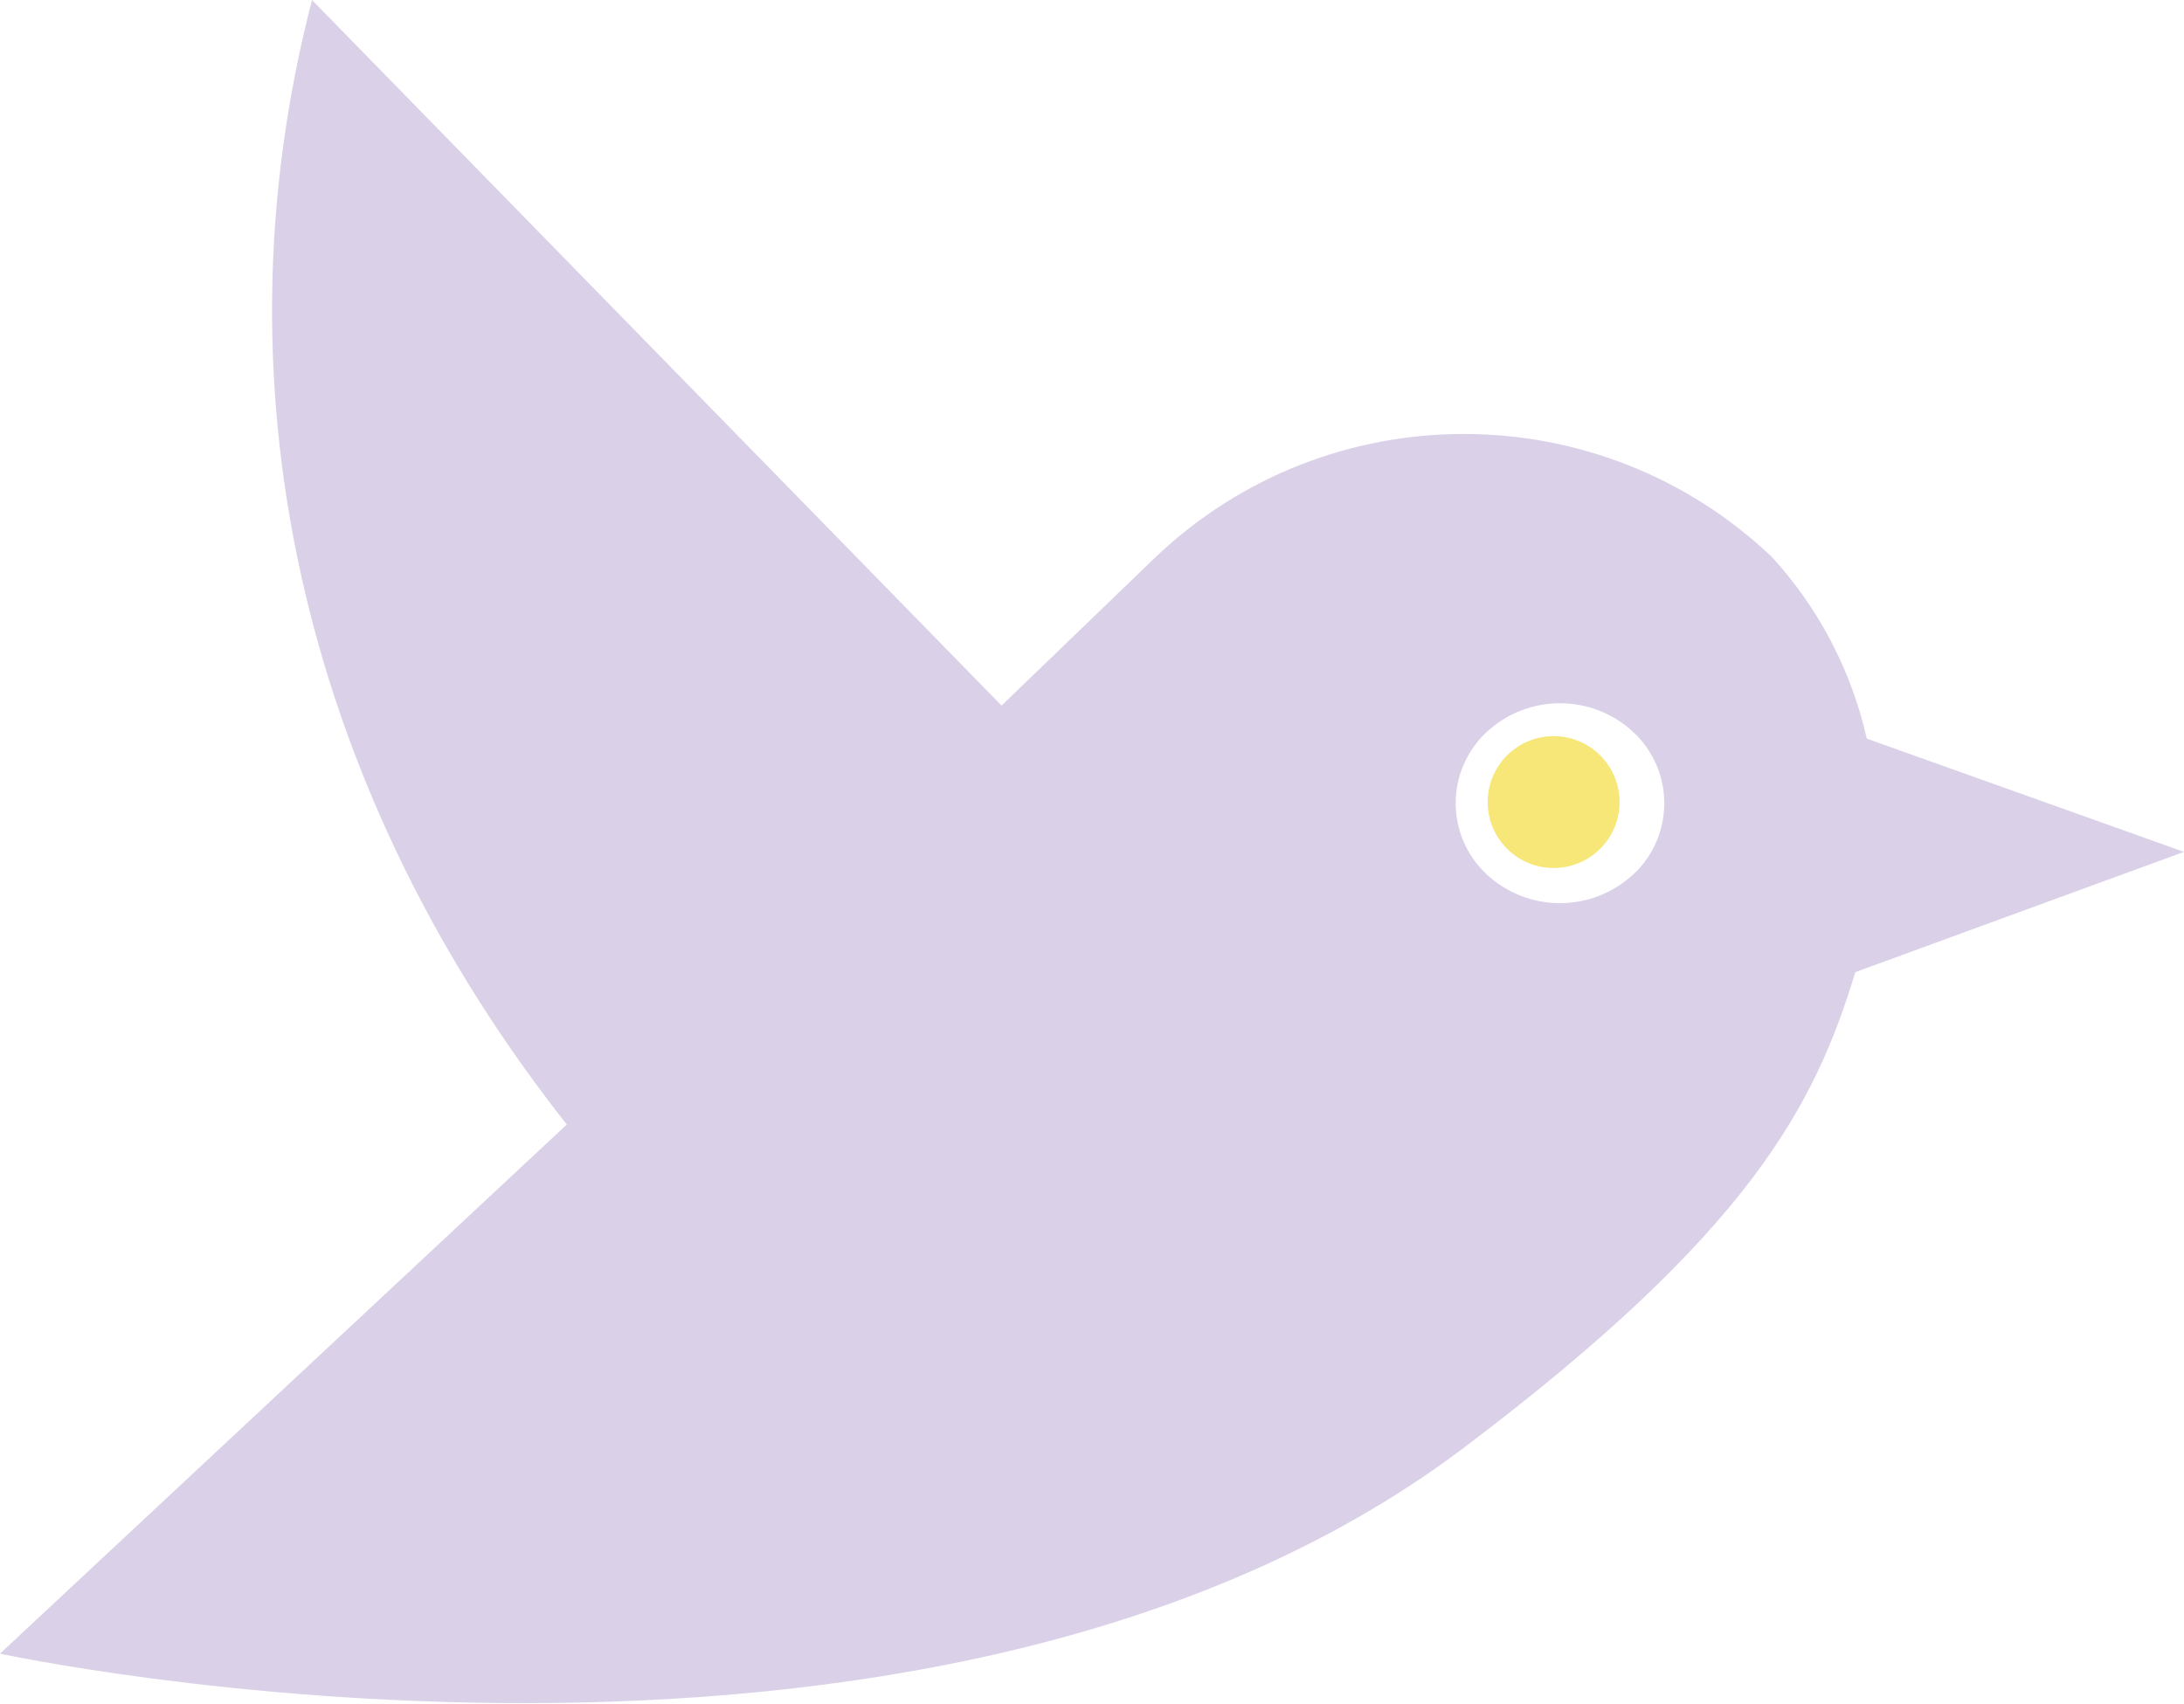
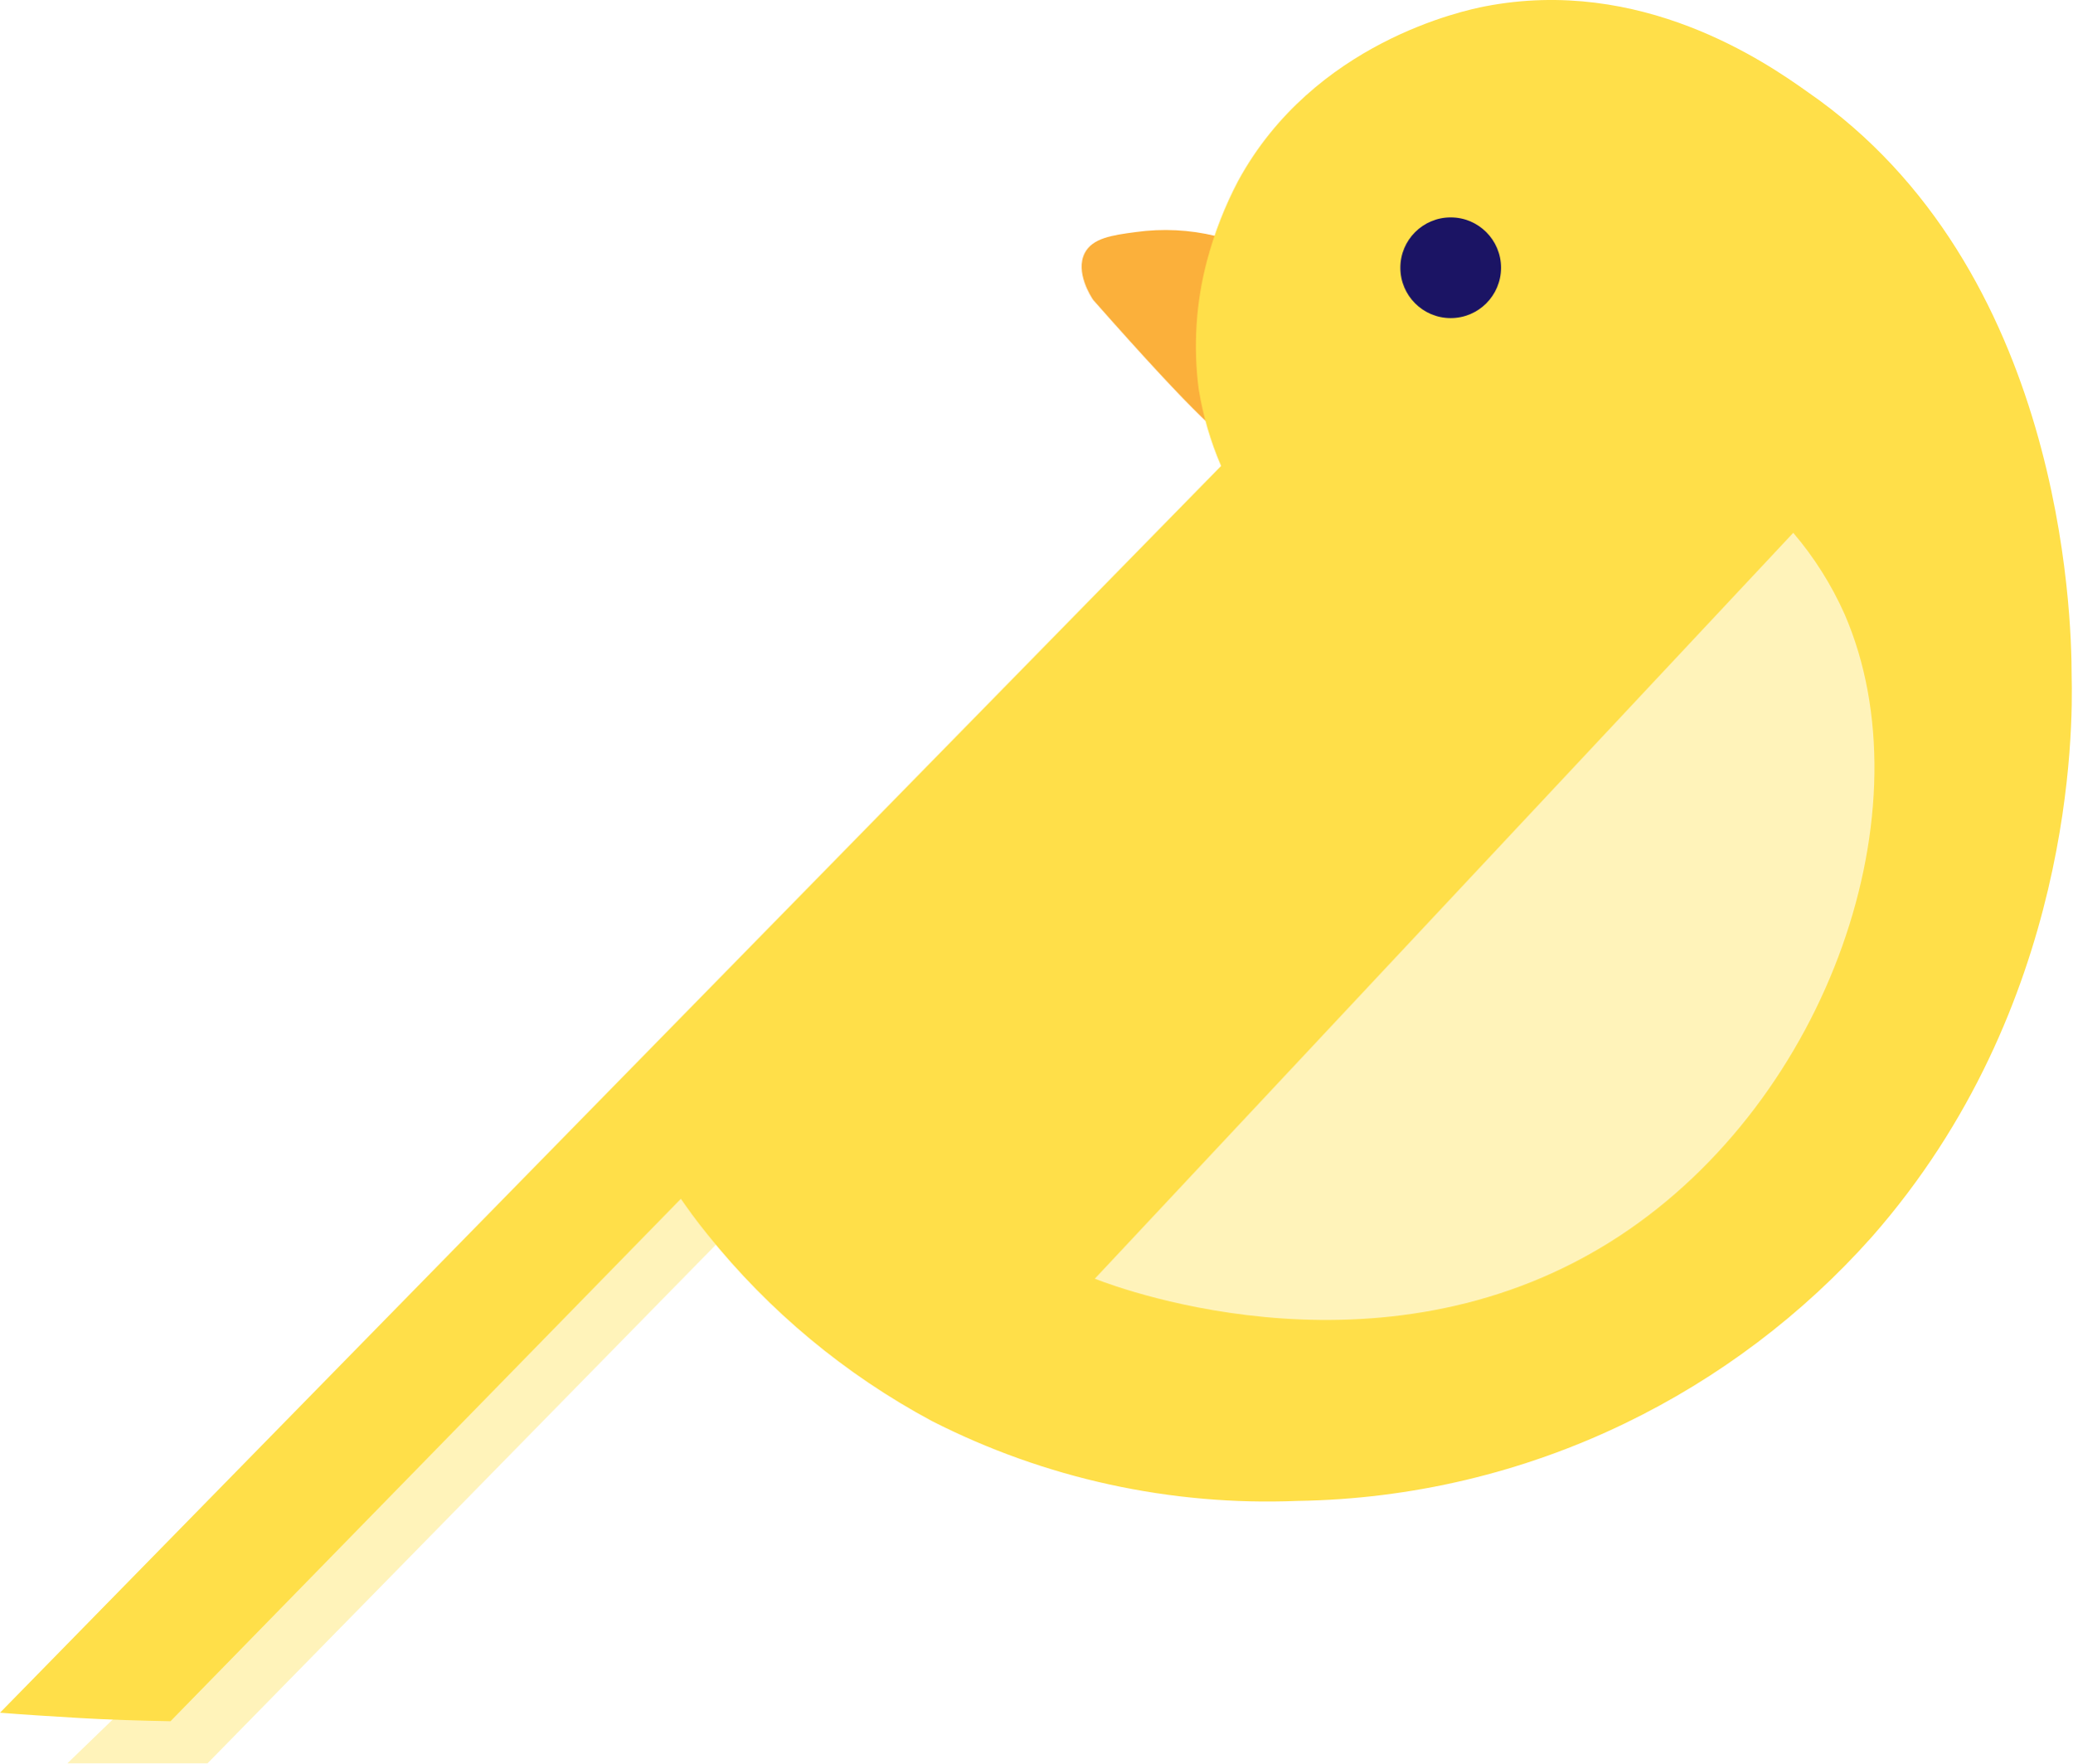
- <svg xmlns="http://www.w3.org/2000/svg" width="99.352" height="77.495" viewBox="0 0 99.352 77.495">
-   <g id="Group_321" data-name="Group 321" transform="translate(-145.324 -54.505)">
-     <path id="bird" d="M101.352,41.762l-14.43-5.153a18.174,18.174,0,0,0-4.305-8.254,20.345,20.345,0,0,0-28.055,0l-7,6.749L16.193,3c-4.731,18.241,0,36.482,11.591,51.166L2,78.243s42.059,9.12,66.566-9.348C81.624,59.045,84.557,53.3,86.4,47.234l14.95-5.472m-25.027,1a4.9,4.9,0,0,1-6.718,0,4.426,4.426,0,0,1,0-6.43,4.9,4.9,0,0,1,6.718,0A4.426,4.426,0,0,1,76.325,42.765Z" transform="translate(143.324 51.505)" fill="rgba(172,151,206,0.44)" />
-     <circle id="Ellipse_78" data-name="Ellipse 78" cx="3" cy="3" r="3" transform="translate(213 88)" fill="rgba(240,217,45,0.64)" />
+ <svg xmlns="http://www.w3.org/2000/svg" viewBox="0 0 77.79 66.19">
+   <defs>
+     <style>.cls-1{fill:#fff3ba;}.cls-2{fill:#fbb03b;}.cls-3{fill:#ffdf49;}.cls-4{fill:#1b1464;}</style>
+   </defs>
+   <g id="Layer_2" data-name="Layer 2">
+     <g id="Layer_1-2" data-name="Layer 1">
+       <path class="cls-1" d="M27.23,46.36,7.79,66.19H2.53L25.76,43.73Z" />
+       <path class="cls-2" d="M45.33,13.66a9.25,9.25,0,0,1,.31-4.8,8,8,0,0,0-3-.15c-.91.12-1.63.23-1.92.79-.36.71.23,1.63.32,1.76,4,4.53,5.08,5.42,5.27,5.27S45.69,15.34,45.33,13.66Z" />
+       <path class="cls-3" d="M45.84,17.49,0,64.29c1,.08,2,.14,3,.2s2.3.1,3.4.12L25.56,45c.23.33.56.8,1,1.34a27.37,27.37,0,0,0,8.42,7,27.75,27.75,0,0,0,13.73,3A29.24,29.24,0,0,0,61,53.43a29.69,29.69,0,0,0,9.27-7c7.59-8.63,7.55-19.12,7.5-21.08,0-2.26-.34-15.29-9.9-21.89C66.27,2.32,61.6-.9,55.74.24c-.77.15-6.42,1.34-9.26,6.55a14.39,14.39,0,0,0-1.17,3A12.52,12.52,0,0,0,45,14.61,12.22,12.22,0,0,0,45.84,17.49Z" />
+       <circle id="Ellipse_78" data-name="Ellipse 78" class="cls-4" cx="54.46" cy="10.05" r="1.89" />
+       <path class="cls-1" d="M67.32,20l-26.22,28c1.15.45,11.06,4.06,19.69-1.6,7.89-5.18,11.61-16.07,8.46-23.34A12.62,12.62,0,0,0,67.32,20Z" />
+     </g>
  </g>
</svg>
